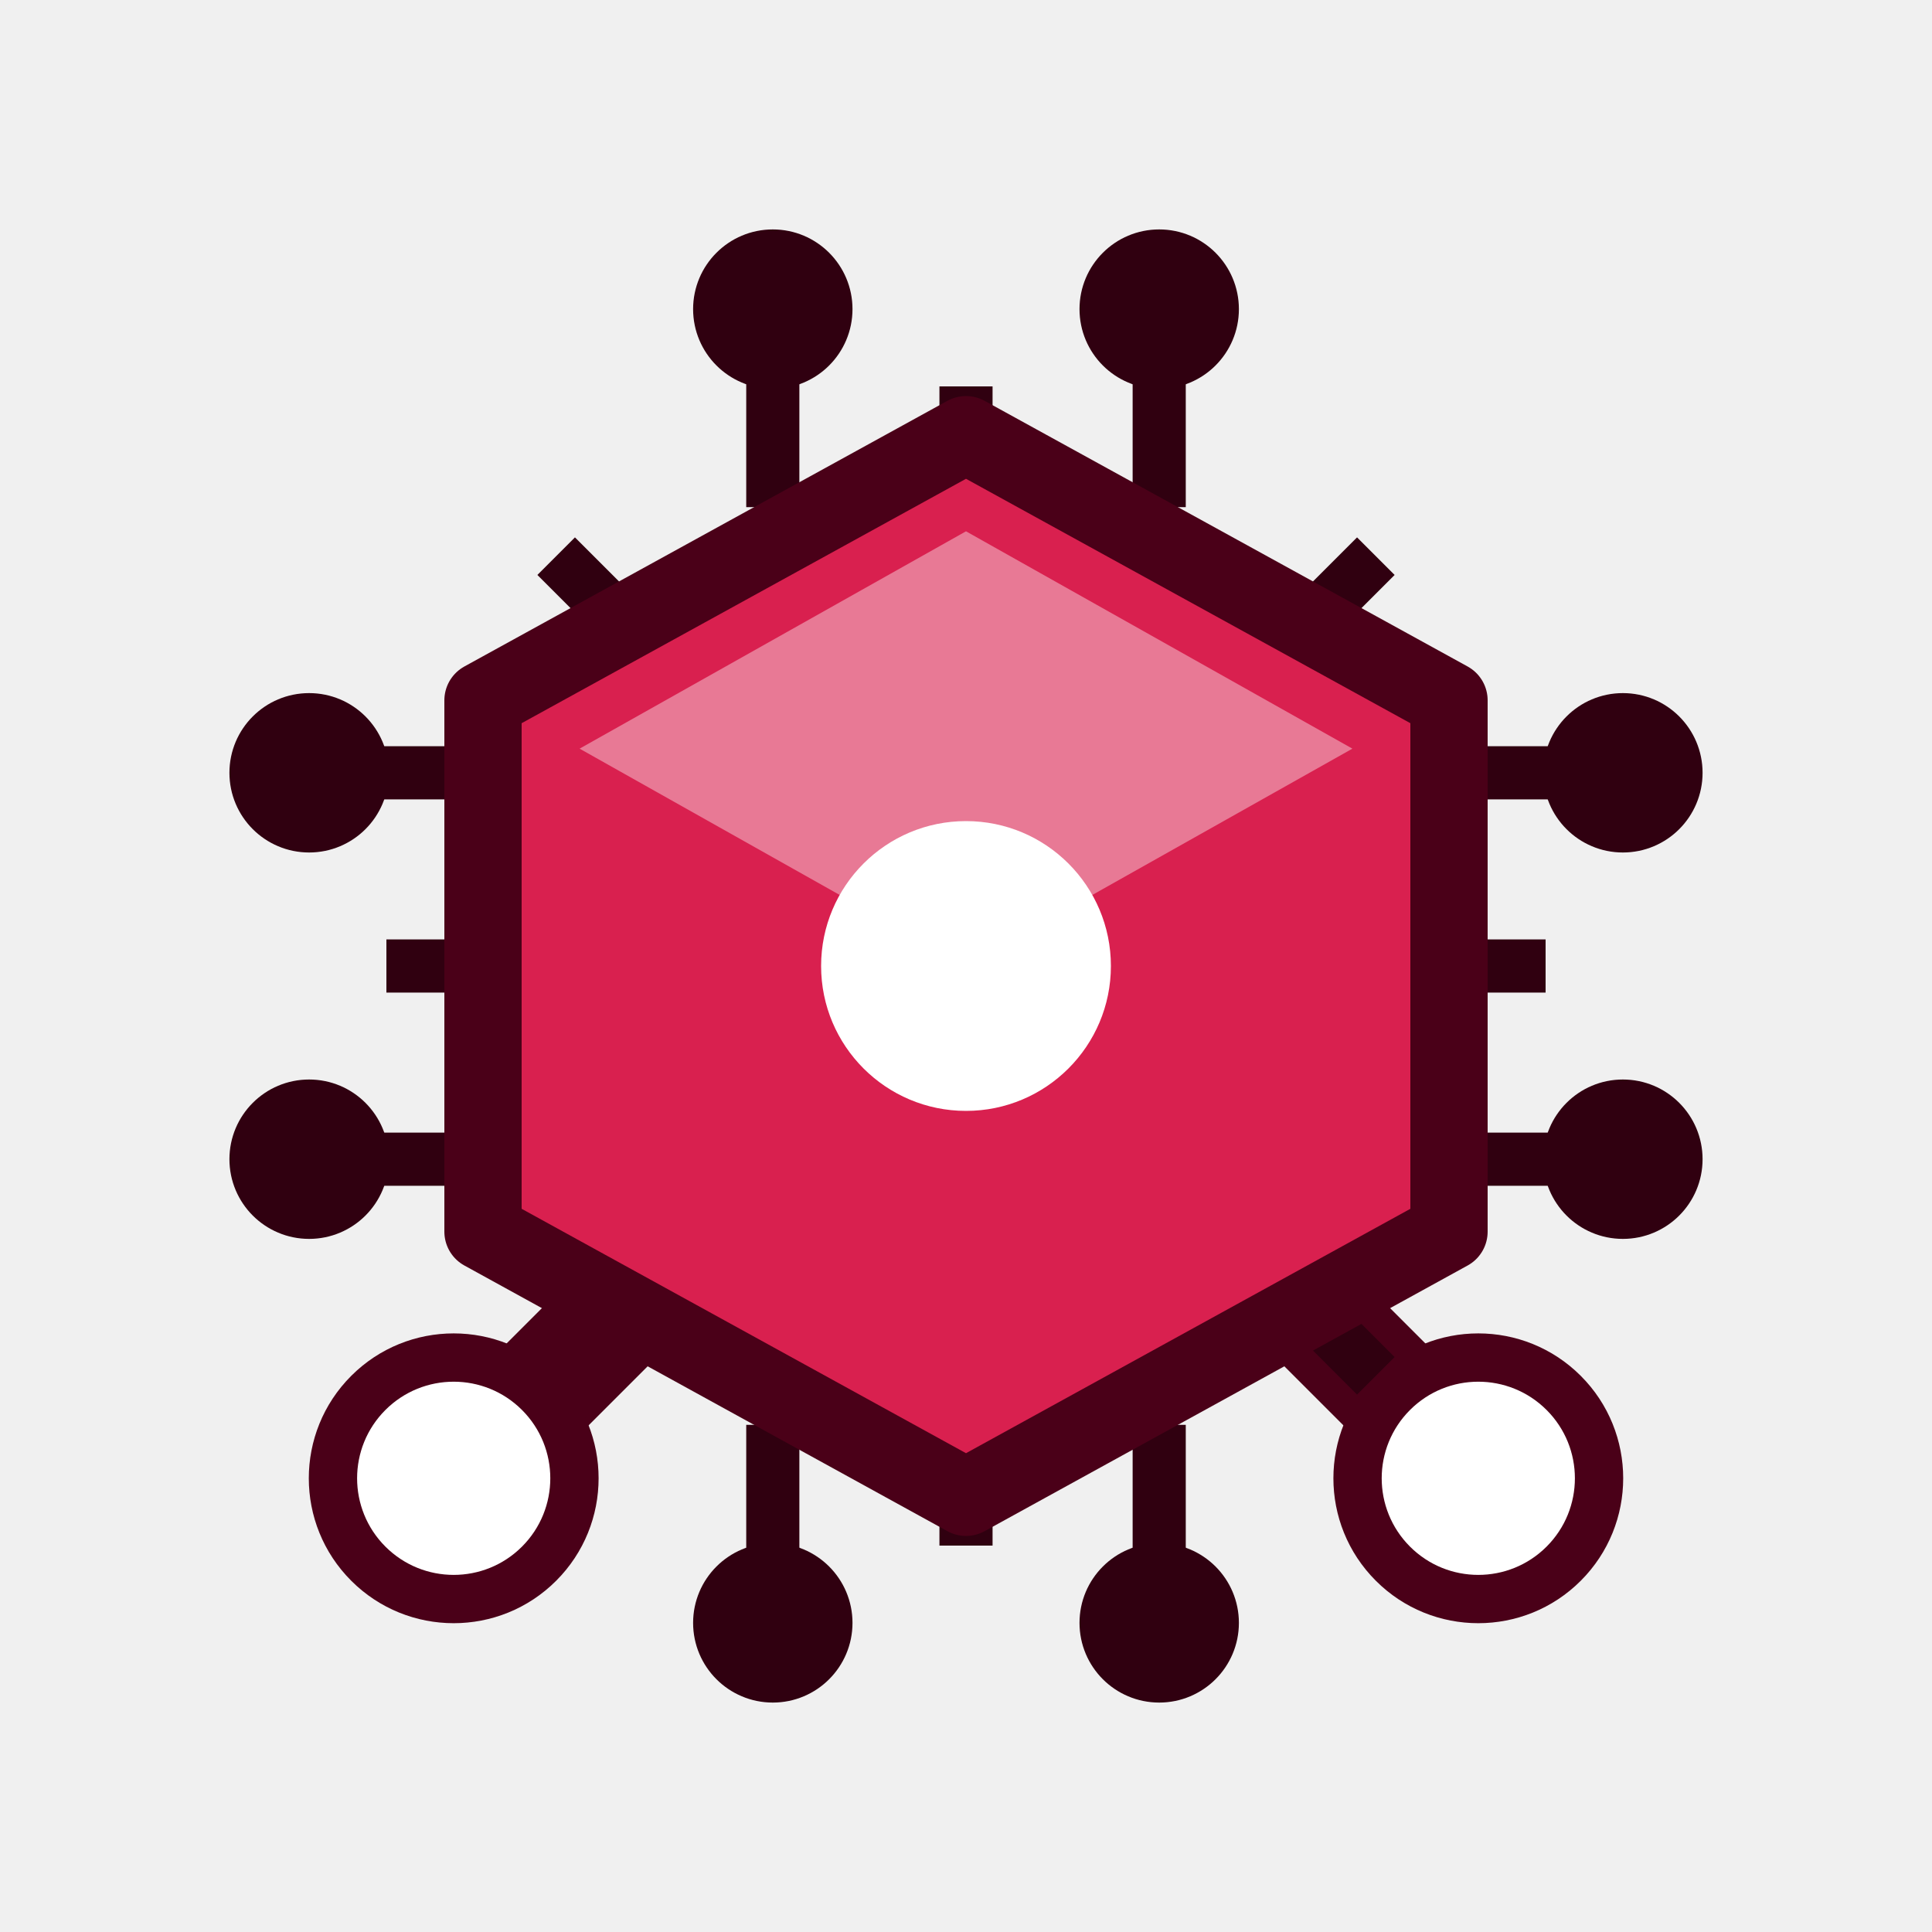
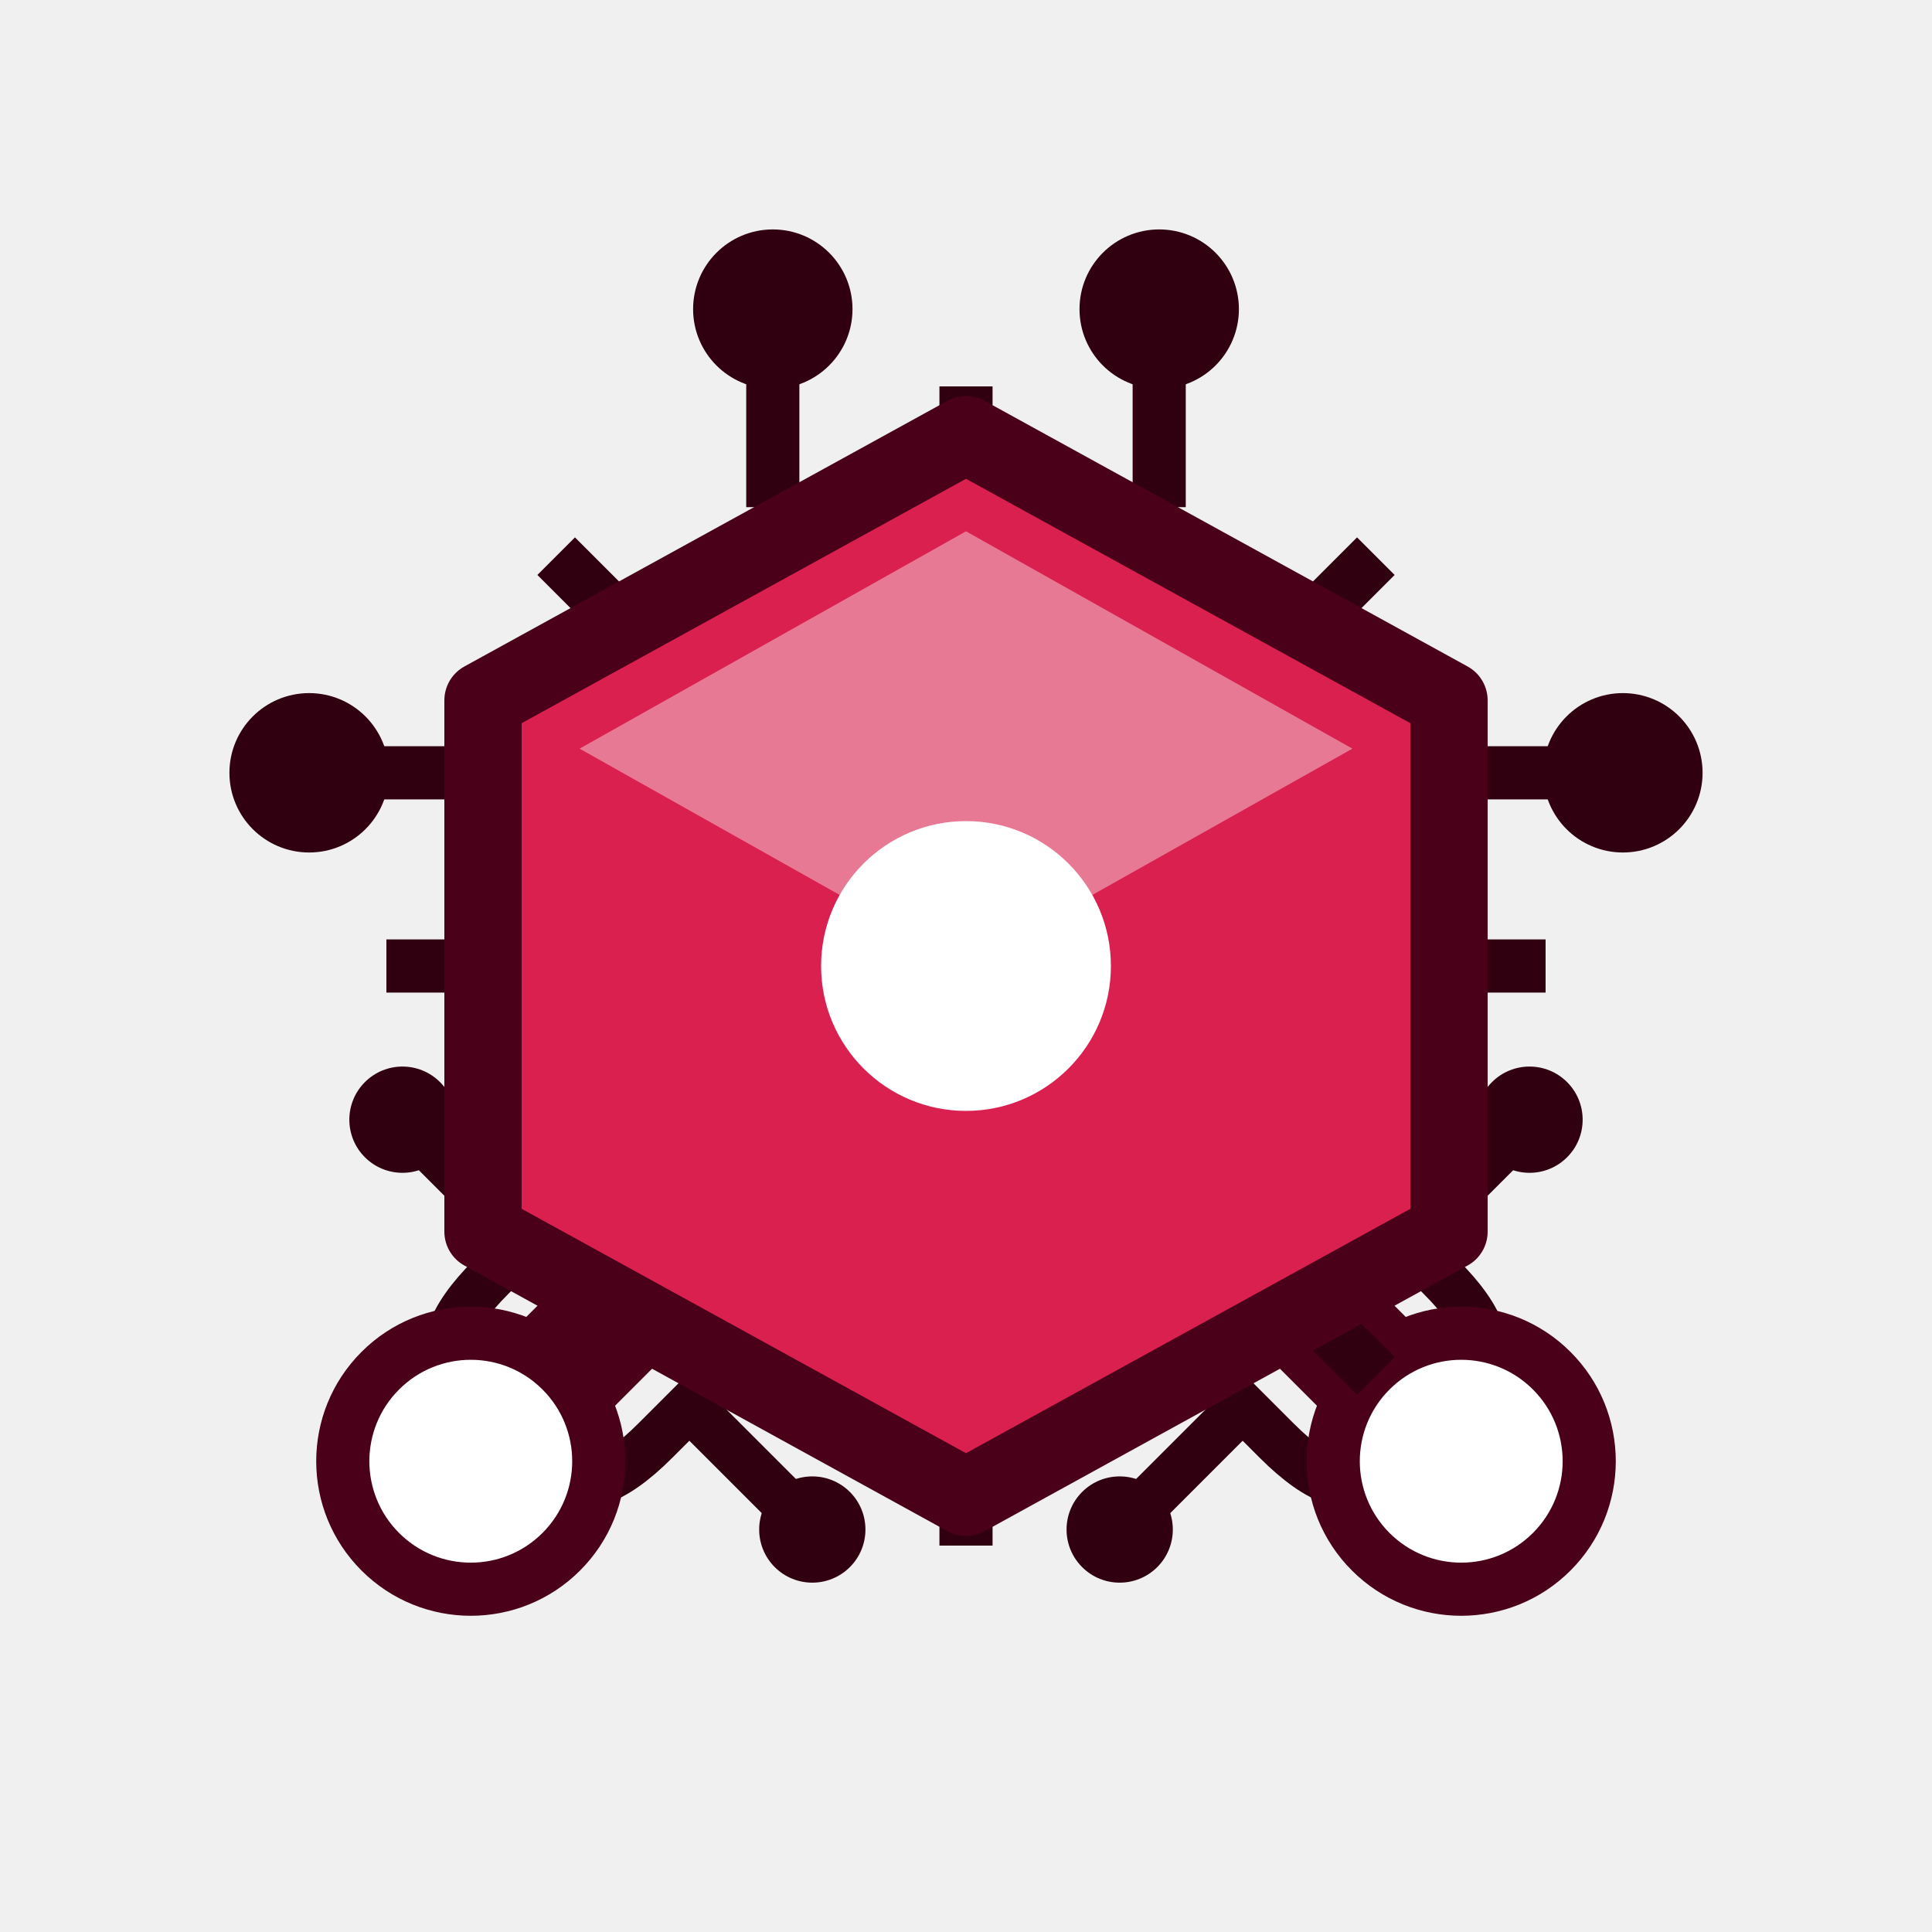
<svg xmlns="http://www.w3.org/2000/svg" viewBox="0 0 40 40" width="40" height="40" id="bug_SESW">
  <g transform="rotate(135 20 20)">
-     <line x1="20" y1="14" x2="20" y2="6" stroke="#4a0018" stroke-width="2.4" />
-     <circle cx="20" cy="5" r="3" fill="#4a0018" />
-     <circle cx="20" cy="5" r="2" fill="#ffffff" />
+     <line x1="20" y1="14.5" x2="20" y2="6.5" stroke="#4a0018" stroke-width="2.6" />
+     <g fill="none" stroke="#300010" stroke-width="1">
+       <path d="M17.6 13.5 L17.6 8.5 Q17.6 6.6 18.6 6.6" />
+       <path d="M22.4 13.5 L22.4 8.5 Q22.4 6.6 21.4 6.6" />
+       <line x1="17.6" y1="9.5" x2="14.6" y2="9.5" />
+       <line x1="22.4" y1="9.5" x2="25.4" y2="9.5" />
+     </g>
+     <circle cx="14" cy="9.5" r="1.1" fill="#300010" />
+     <circle cx="26" cy="9.5" r="1.1" fill="#300010" />
+     <circle cx="20" cy="5.5" r="3.2" fill="#4a0018" />
+     <circle cx="20" cy="5.5" r="2.1" fill="#ffffff" />
  </g>
  <g transform="rotate(225 20 20)">
-     <line x1="20" y1="14" x2="20" y2="6" stroke="#4a0018" stroke-width="2.4" />
-     <circle cx="20" cy="5" r="3" fill="#4a0018" />
-     <circle cx="20" cy="5" r="2" fill="#ffffff" />
+     <line x1="20" y1="14.5" x2="20" y2="6.5" stroke="#4a0018" stroke-width="2.6" />
+     <g fill="none" stroke="#300010" stroke-width="1">
+       <path d="M17.6 13.5 L17.6 8.5 Q17.6 6.6 18.6 6.6" />
+       <path d="M22.4 13.5 L22.4 8.5 Q22.4 6.6 21.4 6.6" />
+       <line x1="17.6" y1="9.5" x2="14.6" y2="9.5" />
+       <line x1="22.4" y1="9.5" x2="25.4" y2="9.5" />
+     </g>
+     <circle cx="14" cy="9.5" r="1.1" fill="#300010" />
+     <circle cx="26" cy="9.5" r="1.1" fill="#300010" />
+     <circle cx="20" cy="5.5" r="3.2" fill="#4a0018" />
+     <circle cx="20" cy="5.5" r="2.1" fill="#ffffff" />
  </g>
  <g transform="rotate(0 20 20) translate(-4 0)" stroke="#300010" stroke-width="1.1" fill="#300010">
    <line x1="20" y1="10.5" x2="20" y2="7" />
    <circle cx="20" cy="6.4" r="1.1" />
  </g>
  <g transform="rotate(0 20 20) translate(0 0)" stroke="#300010" stroke-width="1.1" fill="#300010">
    <line x1="20" y1="10.5" x2="20" y2="8" />
  </g>
  <g transform="rotate(0 20 20) translate(4 0)" stroke="#300010" stroke-width="1.1" fill="#300010">
    <line x1="20" y1="10.5" x2="20" y2="7" />
    <circle cx="20" cy="6.4" r="1.1" />
  </g>
  <g transform="rotate(90 20 20) translate(-4 0)" stroke="#300010" stroke-width="1.1" fill="#300010">
    <line x1="20" y1="10.5" x2="20" y2="7" />
    <circle cx="20" cy="6.4" r="1.1" />
  </g>
  <g transform="rotate(90 20 20) translate(0 0)" stroke="#300010" stroke-width="1.1" fill="#300010">
    <line x1="20" y1="10.5" x2="20" y2="8" />
  </g>
-   <g transform="rotate(90 20 20) translate(4 0)" stroke="#300010" stroke-width="1.1" fill="#300010">
-     <line x1="20" y1="10.5" x2="20" y2="7" />
-     <circle cx="20" cy="6.4" r="1.1" />
-   </g>
-   <g transform="rotate(180 20 20) translate(-4 0)" stroke="#300010" stroke-width="1.1" fill="#300010">
-     <line x1="20" y1="10.5" x2="20" y2="7" />
-     <circle cx="20" cy="6.4" r="1.1" />
-   </g>
  <g transform="rotate(180 20 20) translate(0 0)" stroke="#300010" stroke-width="1.1" fill="#300010">
    <line x1="20" y1="10.5" x2="20" y2="8" />
-   </g>
-   <g transform="rotate(180 20 20) translate(4 0)" stroke="#300010" stroke-width="1.1" fill="#300010">
-     <line x1="20" y1="10.5" x2="20" y2="7" />
-     <circle cx="20" cy="6.4" r="1.1" />
-   </g>
-   <g transform="rotate(270 20 20) translate(-4 0)" stroke="#300010" stroke-width="1.1" fill="#300010">
-     <line x1="20" y1="10.5" x2="20" y2="7" />
-     <circle cx="20" cy="6.4" r="1.1" />
  </g>
  <g transform="rotate(270 20 20) translate(0 0)" stroke="#300010" stroke-width="1.1" fill="#300010">
    <line x1="20" y1="10.5" x2="20" y2="8" />
  </g>
  <g transform="rotate(270 20 20) translate(4 0)" stroke="#300010" stroke-width="1.1" fill="#300010">
    <line x1="20" y1="10.5" x2="20" y2="7" />
    <circle cx="20" cy="6.4" r="1.1" />
  </g>
  <g transform="rotate(45 20 20) translate(0 0)" stroke="#300010" stroke-width="1.1" fill="#300010">
    <line x1="20" y1="10.5" x2="20" y2="8" />
  </g>
  <g transform="rotate(135 20 20) translate(0 0)" stroke="#300010" stroke-width="1.1" fill="#300010">
    <line x1="20" y1="10.5" x2="20" y2="8" />
  </g>
  <g transform="rotate(315 20 20) translate(0 0)" stroke="#300010" stroke-width="1.1" fill="#300010">
    <line x1="20" y1="10.5" x2="20" y2="8" />
  </g>
  <polygon points="20,9 30,14.5 30,25.5 20,31 10,25.5 10,14.5" fill="#d9204f" stroke="#4a0018" stroke-width="1.6" stroke-linejoin="round" />
  <polygon points="20,11 28,15.5 20,20 12,15.5" fill="rgba(255,255,255,.4)" />
  <circle cx="20" cy="20" r="3" fill="#ffffff" />
</svg>
